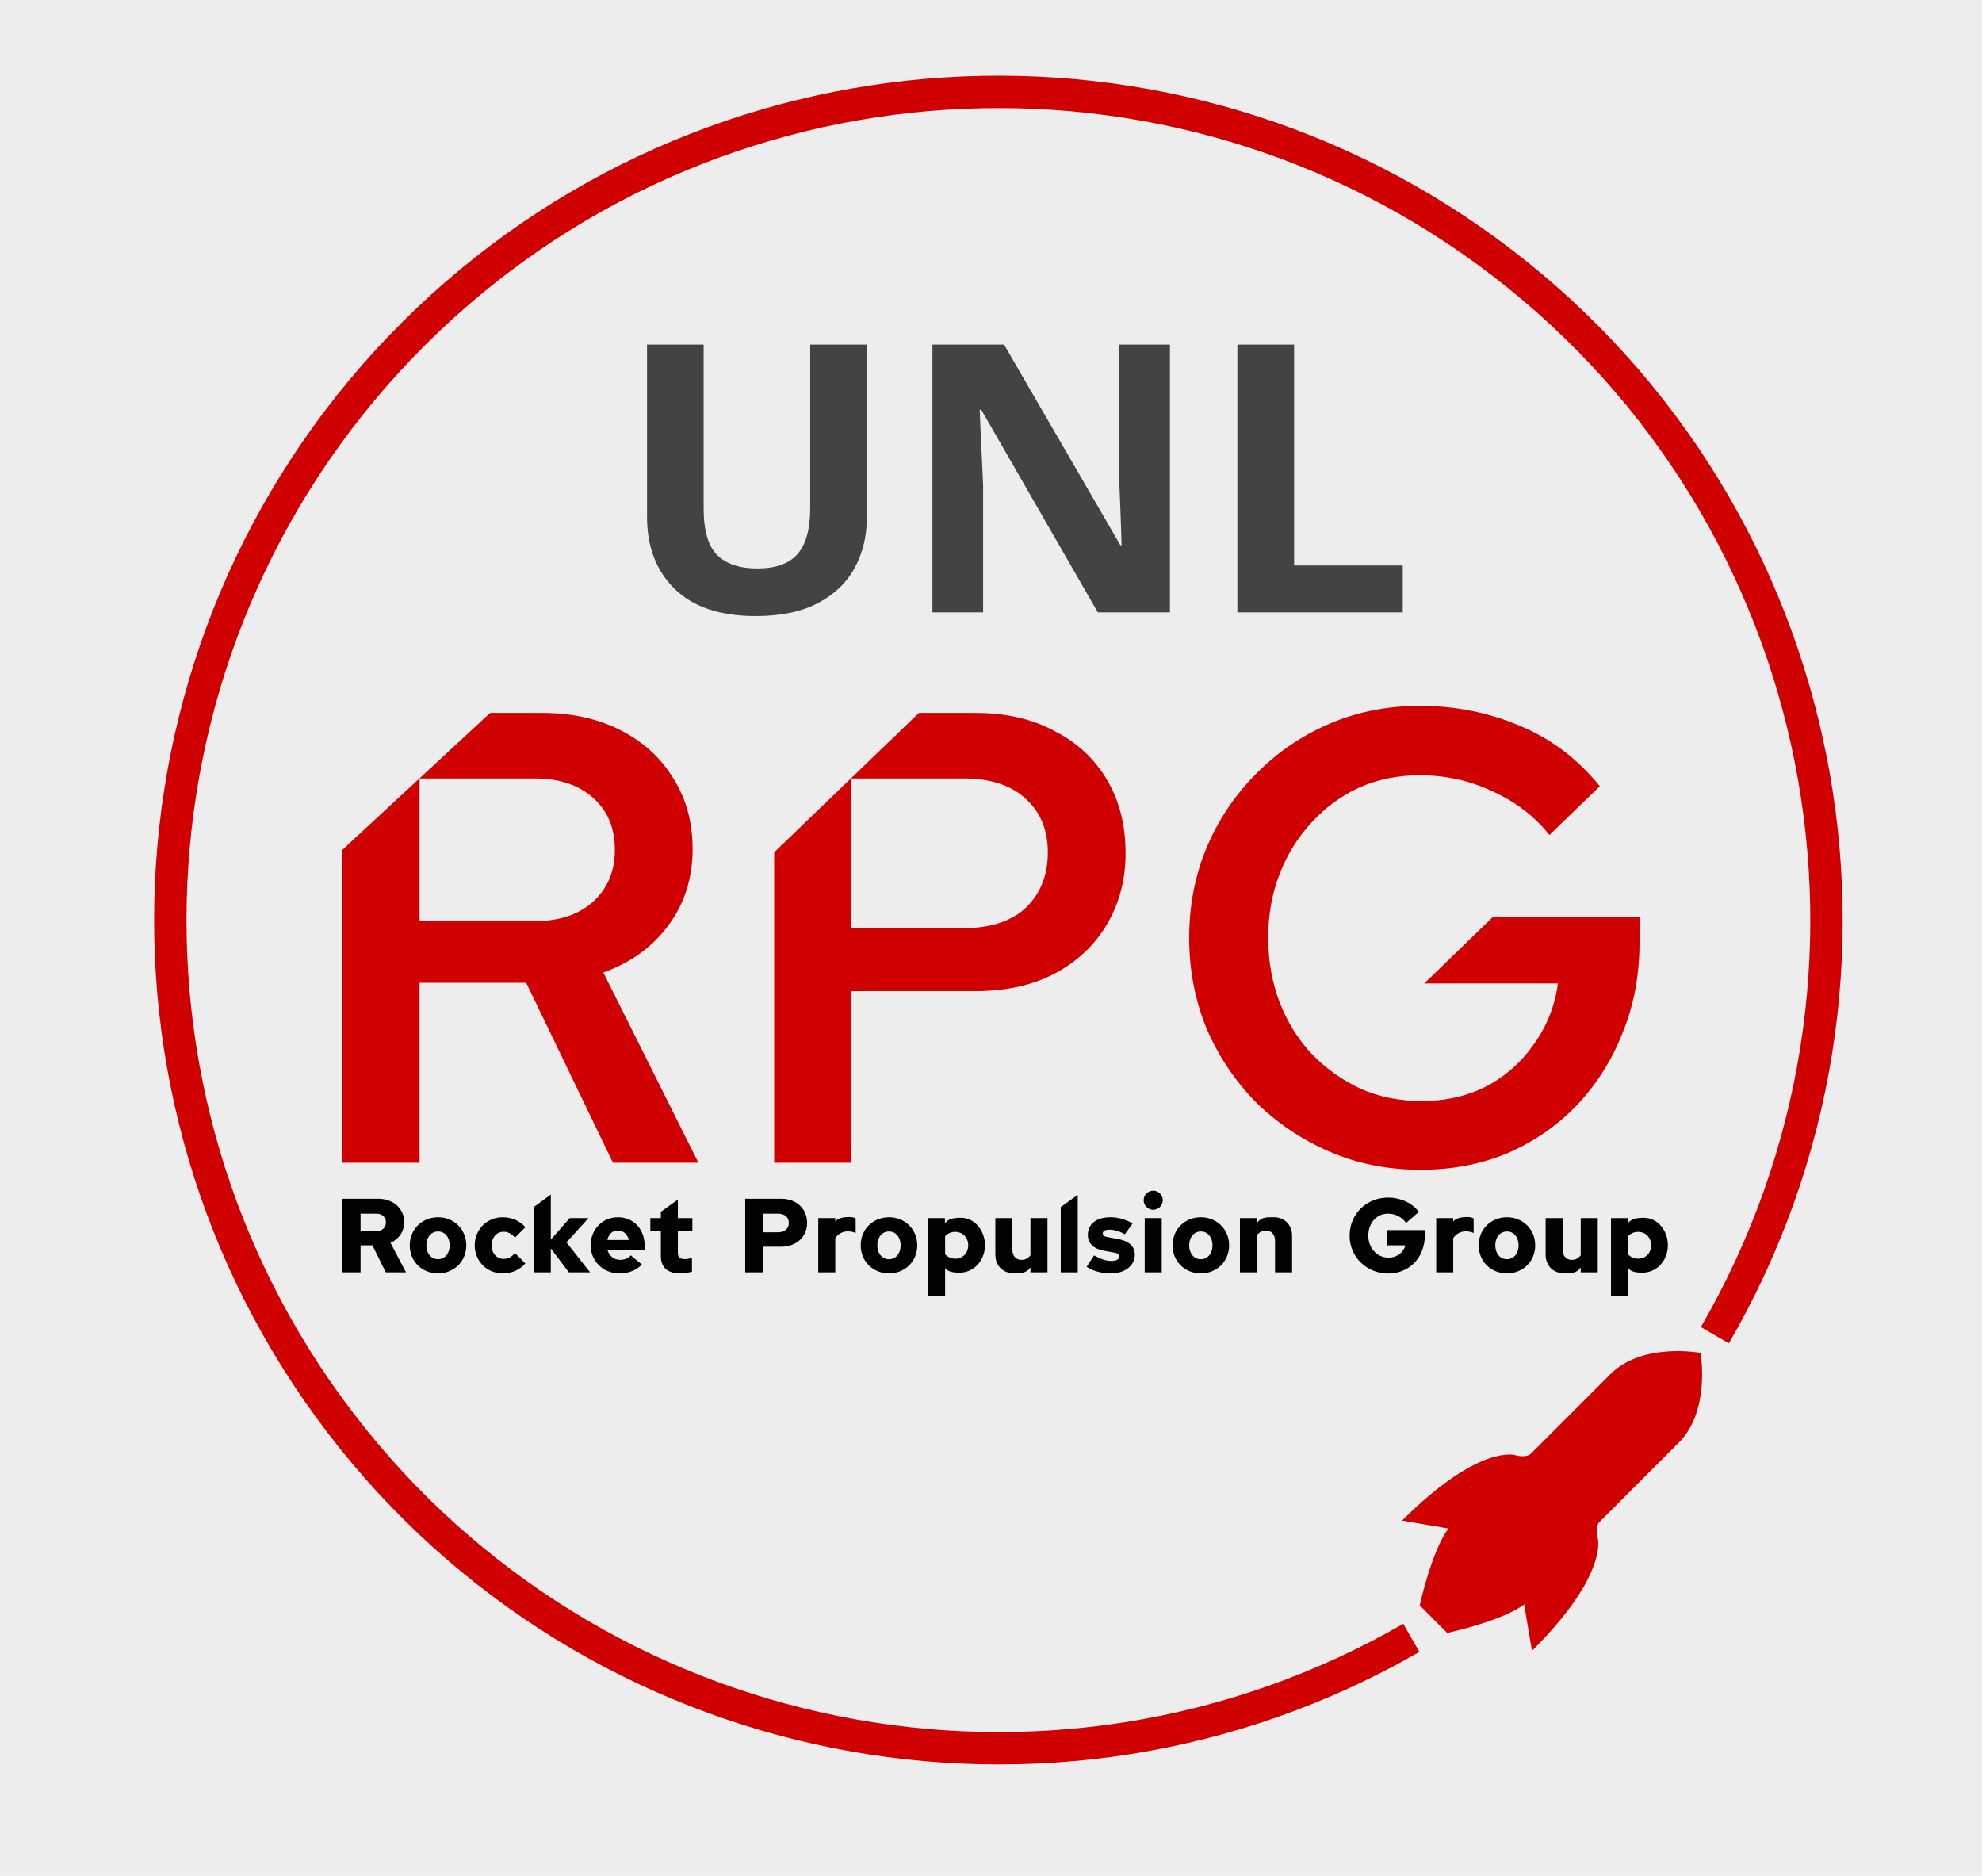
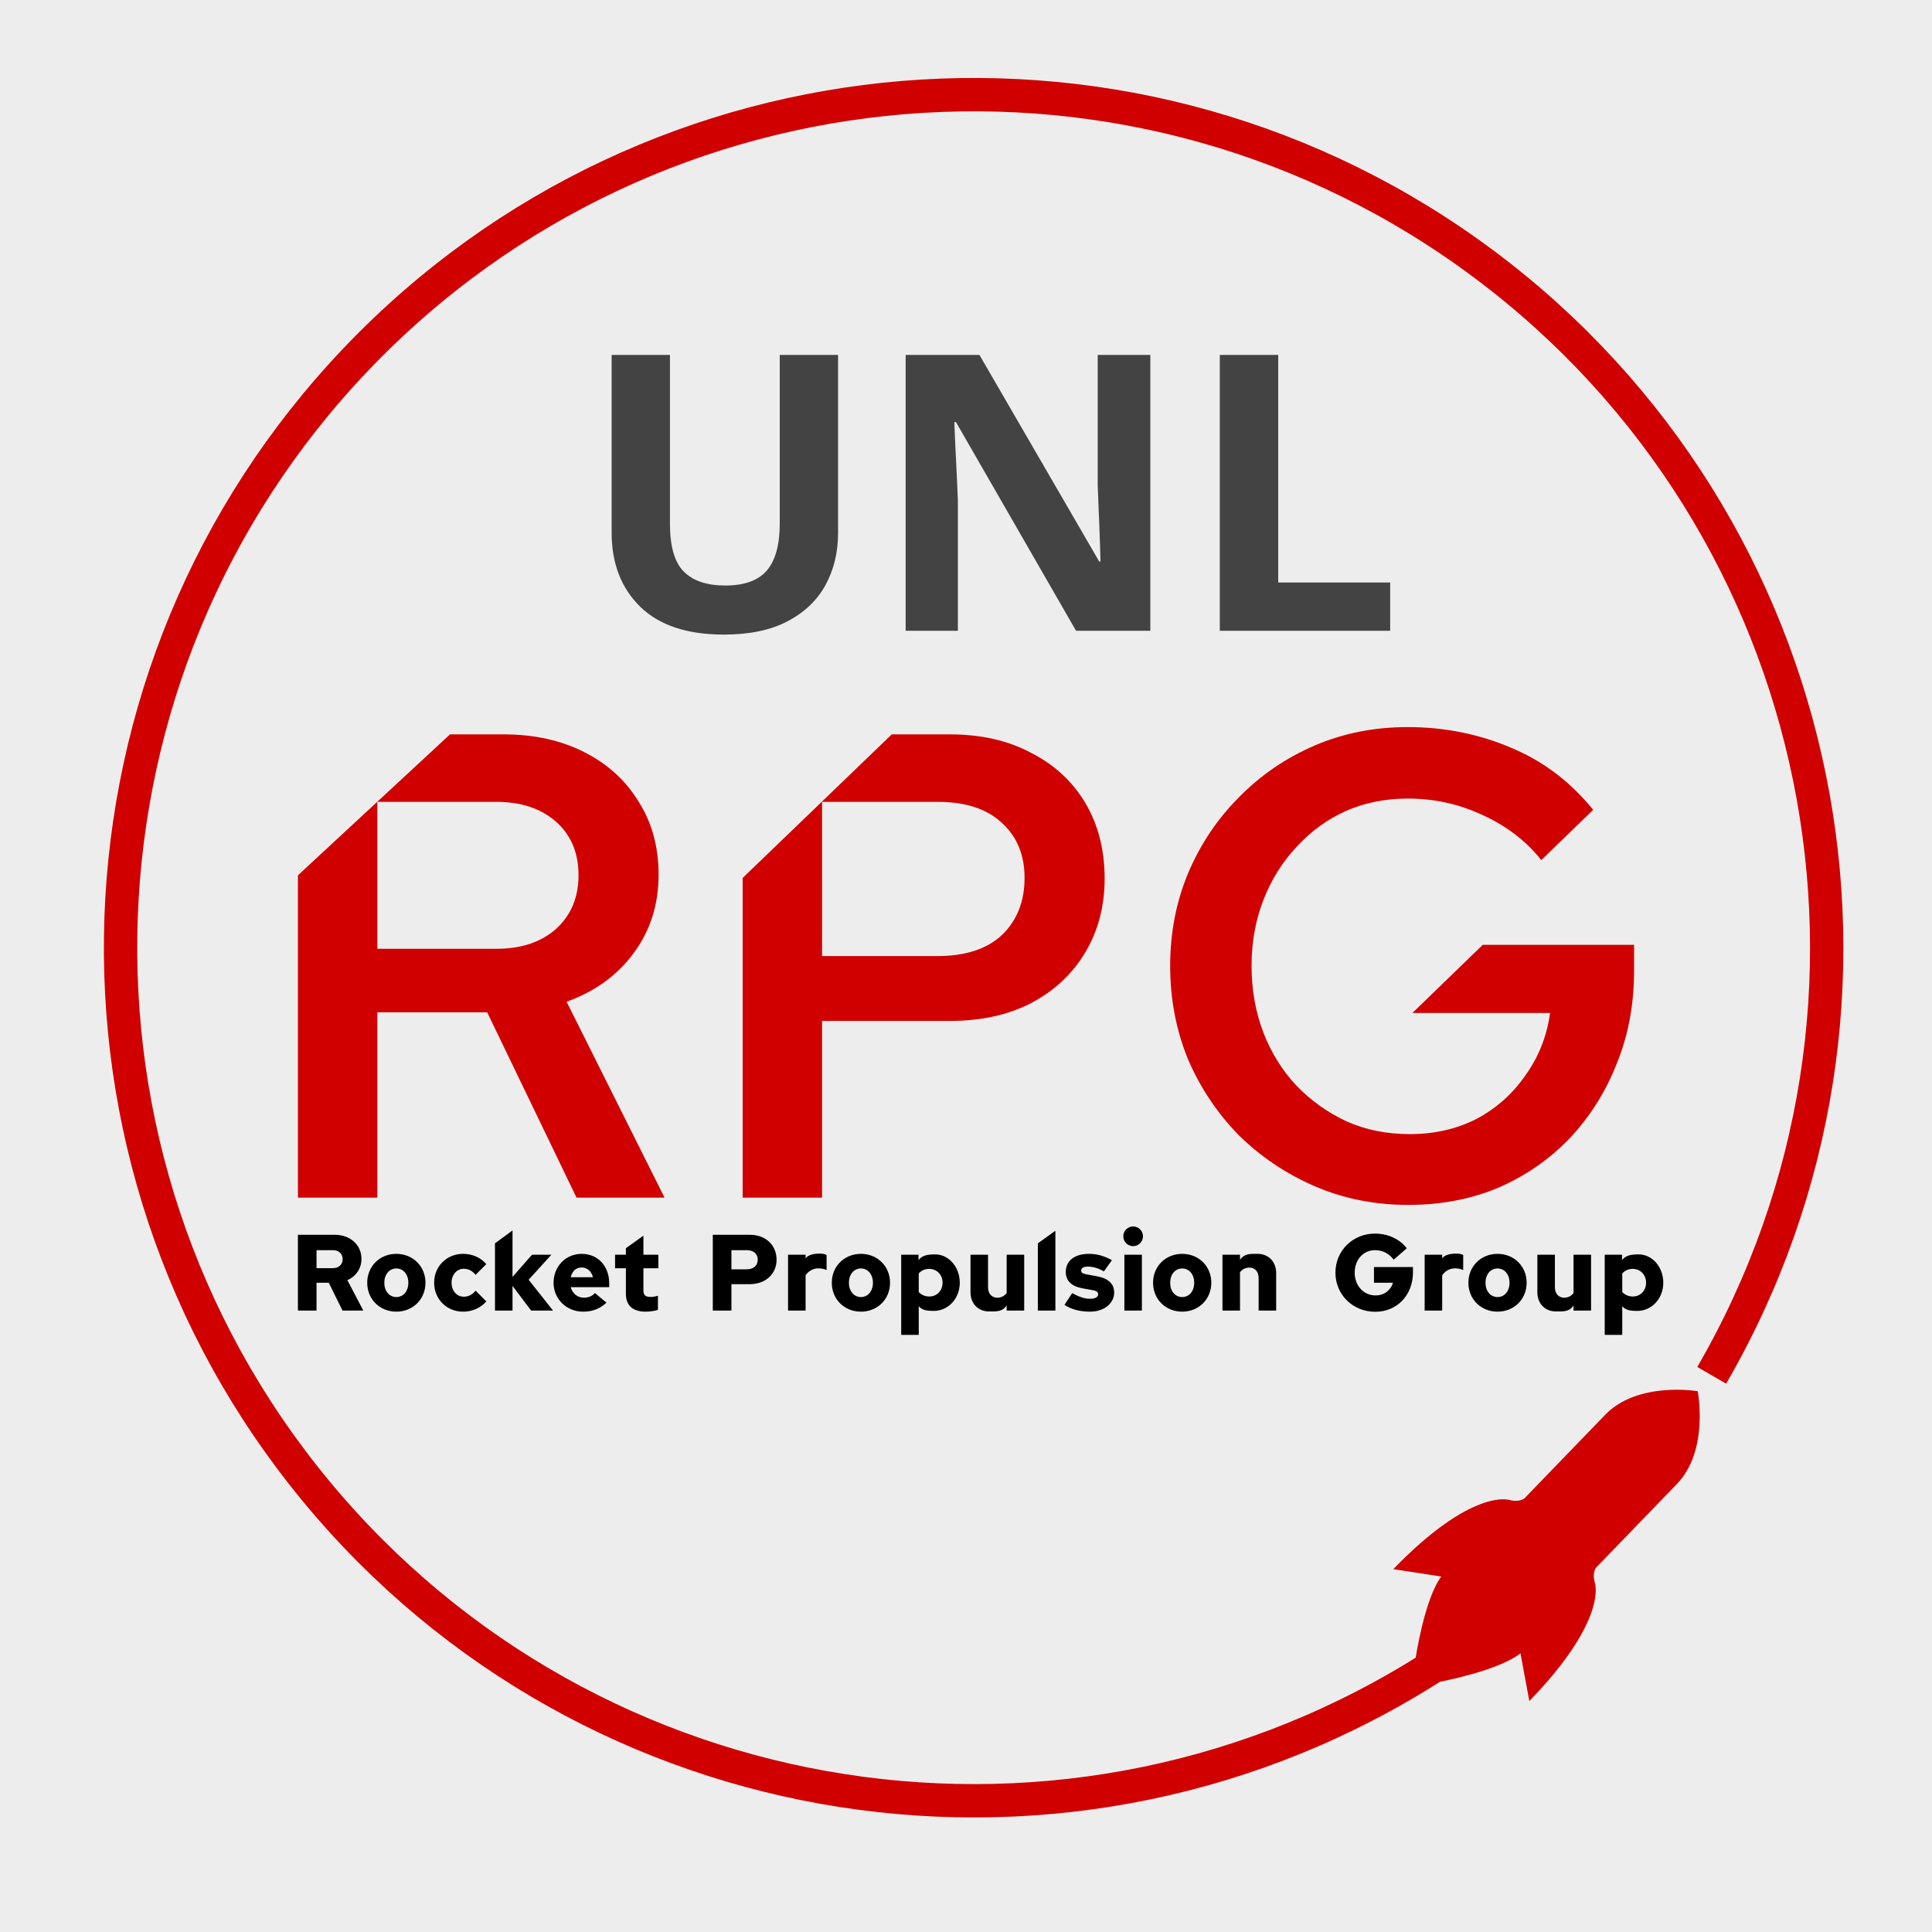
- <svg xmlns="http://www.w3.org/2000/svg" width="251.661mm" height="238.125mm" viewBox="0 0 251.661 238.125" version="1.1" id="svg1">
+ <svg xmlns="http://www.w3.org/2000/svg" width="900" height="900" viewBox="0 0 238.125 238.125" version="1.1" id="svg1">
  <defs id="defs1" />
  <g id="layer1" transform="translate(20.90209,-29.63333)">
-     <rect style="fill:#ededed;fill-opacity:1;stroke-width:0.51" id="rect6-0" width="251.661" height="238.125" x="-20.902" y="29.633" />
-     <path id="path1-3-2" style="font-weight:bold;font-size:23.181px;font-family:'Red Hat Text';-inkscape-font-specification:'Red Hat Text Bold';stroke-width:0.417" d="m 101.118,184.24 c -0.827,0 -1.588,0.087 -2.042,0.701 v -0.661 h -2.135 v 9.882 h 2.162 v -3.528 c 0.454,0.52 1.108,0.572 1.855,0.572 1.788,0 3.203,-1.535 3.203,-3.47 0,-1.935 -1.348,-3.497 -3.043,-3.497 z m -0.721,1.788 c 0.934,0 1.641,0.721 1.641,1.695 0,0.988 -0.694,1.708 -1.641,1.708 -0.507,0 -0.961,-0.2 -1.294,-0.547 v -2.296 c 0.347,-0.374 0.761,-0.561 1.294,-0.561 z m 65.091,-1.882 c -1.602,-0.04 -1.868,0.599 -1.868,0.599 v -0.466 h -2.162 v 6.886 h 2.162 v -4.351 c 0.347,-0.52 0.934,-0.854 1.575,-0.854 0.374,0 0.747,0.08 1.014,0.214 v -1.855 c -0.267,-0.133 -0.414,-0.16 -0.721,-0.173 z m -39.961,-3.35 c -0.667,0 -1.214,0.547 -1.214,1.214 0,0.667 0.547,1.214 1.214,1.214 0.667,0 1.215,-0.547 1.215,-1.214 0,-0.667 -0.547,-1.214 -1.215,-1.214 z m -76.492,0.494 -2.162,1.588 v 8.288 h 2.162 v -3.043 l 2.295,3.043 h 2.696 l -3.003,-3.803 2.803,-3.083 h -2.389 l -2.402,2.736 z m 66.91,0.04 -2.162,1.548 v 8.288 h 2.162 z m 39.387,0.347 c -2.736,0 -4.871,2.108 -4.871,4.818 0,2.709 2.148,4.818 4.911,4.818 2.696,0 4.644,-2.055 4.644,-4.858 v -0.654 h -4.805 v 1.935 h 2.335 c -0.254,0.921 -1.081,1.561 -2.135,1.561 -1.481,0 -2.576,-1.201 -2.576,-2.803 0,-1.588 1.054,-2.776 2.496,-2.776 0.921,0 1.721,0.387 2.309,1.174 l 1.615,-1.401 c -0.867,-1.161 -2.362,-1.815 -3.924,-1.815 z m -132.748,0.147 v 9.342 h 2.295 v -3.43 h 1.508 l 1.695,3.43 H 30.645 l -1.962,-3.75 c 1.054,-0.467 1.735,-1.428 1.735,-2.616 0,-1.735 -1.375,-2.976 -3.296,-2.976 z m 51.135,0 v 9.342 h 2.296 v -3.256 h 2.269 c 1.988,0 3.296,-1.308 3.296,-3.003 0,-1.788 -1.308,-3.083 -3.296,-3.083 z m -8.55,0.107 -2.162,1.548 3.1e-4,0.801 h -1.335 v 1.668 h 1.335 v 3.136 c 0,1.468 0.841,2.215 2.469,2.215 0.44,0 1.081,-0.093 1.481,-0.214 v -1.748 c -0.427,0.12 -0.627,0.147 -0.881,0.147 -0.667,0 -0.908,-0.213 -0.908,-0.827 v -2.709 h 1.842 v -1.668 H 65.17 Z m -40.29,1.788 h 2.028 c 0.707,0 1.188,0.44 1.188,1.108 0,0.667 -0.481,1.108 -1.188,1.108 h -2.028 z m 51.136,0 h 1.868 c 0.921,0 1.375,0.507 1.375,1.174 0,0.681 -0.454,1.188 -1.388,1.188 h -1.855 z m 11.01,0.427 c -1.602,-0.04 -1.868,0.599 -1.868,0.599 v -0.466 H 82.995 v 6.886 h 2.162 v -4.351 c 0.347,-0.52 0.934,-0.854 1.575,-0.854 0.374,0 0.747,0.08 1.014,0.214 v -1.855 c -0.267,-0.133 -0.414,-0.16 -0.721,-0.173 z m -52.31,0.027 c -2.042,0 -3.59,1.535 -3.59,3.563 0,2.029 1.548,3.563 3.59,3.563 2.042,0 3.59,-1.535 3.59,-3.563 0,-2.029 -1.548,-3.563 -3.59,-3.563 z m 8.221,0 c -2.015,0 -3.563,1.548 -3.563,3.563 0,2.015 1.548,3.563 3.563,3.563 1.134,0 2.175,-0.454 2.869,-1.268 l -1.321,-1.321 c -0.44,0.52 -0.881,0.747 -1.468,0.747 -0.854,0 -1.495,-0.734 -1.495,-1.722 0,-0.988 0.641,-1.722 1.495,-1.722 0.587,0 1.028,0.227 1.468,0.747 l 1.321,-1.321 c -0.694,-0.814 -1.735,-1.268 -2.869,-1.268 z m 14.627,0 c -1.975,0 -3.47,1.548 -3.47,3.563 0,2.002 1.601,3.563 3.63,3.563 1.161,0 2.002,-0.32 2.896,-1.108 l -1.428,-1.188 c -0.307,0.374 -0.787,0.574 -1.361,0.574 -0.787,0 -1.415,-0.52 -1.615,-1.294 h 4.738 v -0.467 c 0,-2.135 -1.401,-3.643 -3.39,-3.643 z m 34.413,0 c -2.042,0 -3.59,1.535 -3.59,3.563 0,2.029 1.548,3.563 3.59,3.563 2.042,0 3.59,-1.535 3.59,-3.563 0,-2.029 -1.548,-3.563 -3.59,-3.563 z m 28.133,0 c -1.802,0 -2.883,0.841 -2.883,2.242 0,1.068 0.694,1.748 2.029,2.002 l 1.321,0.24 c 0.44,0.08 0.641,0.227 0.641,0.494 0,0.347 -0.374,0.561 -0.988,0.561 -0.667,0 -1.228,-0.174 -2.215,-0.694 l -0.948,1.441 c 0.801,0.547 1.908,0.841 3.163,0.841 1.695,0 2.963,-1.014 2.963,-2.362 0,-1.041 -0.707,-1.735 -2.068,-1.989 l -1.295,-0.24 c -0.534,-0.093 -0.707,-0.214 -0.707,-0.494 0,-0.294 0.307,-0.467 0.827,-0.467 0.641,0 1.281,0.187 1.975,0.587 l 0.987,-1.375 c -0.894,-0.52 -1.842,-0.787 -2.803,-0.787 z m 11.464,0 c -2.042,0 -3.59,1.535 -3.59,3.563 0,2.029 1.548,3.563 3.59,3.563 2.042,0 3.59,-1.535 3.59,-3.563 0,-2.029 -1.548,-3.563 -3.59,-3.563 z m 9.302,0 c -0.894,0 -1.642,-0.058 -2.175,0.743 v -0.636 h -2.162 v 6.886 h 2.162 v -4.724 c 0.307,-0.387 0.68,-0.574 1.147,-0.574 0.694,0 1.148,0.507 1.148,1.281 v 4.017 h 2.162 v -4.644 c 0,-1.375 -0.947,-2.349 -2.282,-2.349 z m 29.564,0 c -2.042,0 -3.59,1.535 -3.59,3.563 0,2.029 1.548,3.563 3.59,3.563 2.042,0 3.59,-1.535 3.59,-3.563 0,-2.029 -1.548,-3.563 -3.59,-3.563 z m 17.389,0.067 c -0.827,0 -1.588,0.087 -2.042,0.701 v -0.661 h -2.135 v 9.882 h 2.162 v -3.528 c 0.454,0.52 1.108,0.572 1.855,0.572 1.788,0 3.203,-1.535 3.203,-3.47 0,-1.935 -1.348,-3.497 -3.043,-3.497 z m -82.346,0.04 v 4.644 c 0,1.375 0.947,2.349 2.282,2.349 0.894,0 1.642,0.058 2.175,-0.743 v 0.636 h 2.162 v -6.886 h -2.162 v 4.724 c -0.307,0.387 -0.681,0.574 -1.148,0.574 -0.694,0 -1.147,-0.507 -1.147,-1.281 v -4.017 z m 18.964,0 v 6.886 h 2.162 v -6.886 z m 50.904,0 v 4.644 c 0,1.375 0.947,2.349 2.282,2.349 0.894,0 1.642,0.065 2.175,-0.736 v 0.629 h 2.162 v -6.886 h -2.162 v 4.724 c -0.307,0.387 -0.681,0.574 -1.148,0.574 -0.694,0 -1.147,-0.507 -1.147,-1.281 v -4.017 z m -117.801,1.575 c 0.694,0 1.214,0.467 1.401,1.201 h -2.736 c 0.173,-0.761 0.654,-1.201 1.335,-1.201 z m -22.834,0.12 c 0.867,0 1.481,0.734 1.481,1.762 0,1.028 -0.614,1.762 -1.481,1.762 -0.867,0 -1.481,-0.734 -1.481,-1.762 0,-1.028 0.614,-1.762 1.481,-1.762 z m 57.261,0 c 0.867,0 1.481,0.734 1.481,1.762 0,1.028 -0.614,1.762 -1.481,1.762 -0.867,0 -1.481,-0.734 -1.481,-1.762 0,-1.028 0.614,-1.762 1.481,-1.762 z m 39.597,0 c 0.867,0 1.481,0.734 1.481,1.762 0,1.028 -0.614,1.762 -1.481,1.762 -0.867,0 -1.481,-0.734 -1.481,-1.762 0,-1.028 0.614,-1.762 1.481,-1.762 z m 38.866,0 c 0.867,0 1.481,0.734 1.481,1.762 0,1.028 -0.614,1.762 -1.481,1.762 -0.867,0 -1.481,-0.734 -1.481,-1.762 0,-1.028 0.614,-1.762 1.481,-1.762 z m 16.669,0.053 c 0.934,0 1.641,0.721 1.641,1.695 0,0.988 -0.694,1.708 -1.641,1.708 -0.507,0 -0.961,-0.2 -1.294,-0.547 v -2.296 c 0.347,-0.374 0.761,-0.56 1.294,-0.56 z" />
-     <path style="fill:none;fill-opacity:1;stroke:#d00000;stroke-width:4.11;stroke-linecap:butt;stroke-linejoin:round;stroke-dasharray:none;stroke-opacity:1" id="path14-7" d="M 280.006,55.639 A 105.14,105.14 0 0 1 164.725,132.667 105.14,105.14 0 0 1 73.309,28.426 105.14,105.14 0 0 1 164.725,-75.814 105.14,105.14 0 0 1 280.006,1.214" transform="rotate(45.08517)" />
-     <g id="g2-7" style="fill:#d00000;fill-opacity:1" transform="matrix(0.5864726,0,0,0.5864726,-44.73968,43.78181)">
+     <rect style="fill:#ededed;fill-opacity:1;stroke-width:0.496" id="rect6-0" width="238.125" height="238.125" x="-20.902" y="29.633" />
+     <path id="path1-3-2" style="font-weight:bold;font-size:23.181px;font-family:'Red Hat Text';-inkscape-font-specification:'Red Hat Text Bold';stroke-width:0.417" d="m 94.351,184.241 c -0.827,0 -1.588,0.087 -2.042,0.701 v -0.661 h -2.135 v 9.882 h 2.162 v -3.528 c 0.454,0.52 1.108,0.572 1.855,0.572 1.788,0 3.203,-1.535 3.203,-3.47 0,-1.935 -1.348,-3.497 -3.043,-3.497 z m -0.721,1.788 c 0.934,0 1.641,0.721 1.641,1.695 0,0.988 -0.694,1.708 -1.641,1.708 -0.507,0 -0.961,-0.2 -1.294,-0.547 v -2.296 c 0.347,-0.374 0.761,-0.561 1.294,-0.561 z m 65.091,-1.882 c -1.602,-0.04 -1.868,0.599 -1.868,0.599 v -0.466 h -2.162 v 6.886 h 2.162 v -4.351 c 0.347,-0.52 0.934,-0.854 1.575,-0.854 0.374,0 0.747,0.08 1.014,0.214 v -1.855 c -0.267,-0.133 -0.414,-0.16 -0.721,-0.173 z m -39.961,-3.35 c -0.667,0 -1.214,0.547 -1.214,1.214 0,0.667 0.547,1.214 1.214,1.214 0.667,0 1.215,-0.547 1.215,-1.214 0,-0.667 -0.547,-1.214 -1.215,-1.214 z m -76.492,0.494 -2.162,1.588 v 8.288 h 2.162 v -3.043 l 2.295,3.043 h 2.696 l -3.003,-3.803 2.803,-3.083 h -2.389 l -2.402,2.736 z m 66.91,0.04 -2.162,1.548 v 8.288 h 2.162 z m 39.387,0.347 c -2.736,0 -4.871,2.108 -4.871,4.818 0,2.709 2.148,4.818 4.911,4.818 2.696,0 4.644,-2.055 4.644,-4.858 v -0.654 h -4.805 v 1.935 h 2.335 c -0.254,0.921 -1.081,1.561 -2.135,1.561 -1.481,0 -2.576,-1.201 -2.576,-2.803 0,-1.588 1.054,-2.776 2.496,-2.776 0.921,0 1.721,0.387 2.309,1.174 l 1.615,-1.401 c -0.867,-1.161 -2.362,-1.815 -3.924,-1.815 z m -132.748,0.147 v 9.342 h 2.295 v -3.43 h 1.508 l 1.695,3.43 h 2.562 l -1.962,-3.75 c 1.054,-0.467 1.735,-1.428 1.735,-2.616 0,-1.735 -1.375,-2.976 -3.296,-2.976 z m 51.135,0 v 9.342 h 2.296 v -3.256 h 2.269 c 1.988,0 3.296,-1.308 3.296,-3.003 0,-1.788 -1.308,-3.083 -3.296,-3.083 z m -8.55,0.107 -2.162,1.548 3.1e-4,0.801 h -1.335 v 1.668 h 1.335 v 3.136 c 0,1.468 0.841,2.215 2.469,2.215 0.44,0 1.081,-0.093 1.481,-0.214 v -1.748 c -0.427,0.12 -0.627,0.147 -0.881,0.147 -0.667,0 -0.908,-0.213 -0.908,-0.827 v -2.709 h 1.842 v -1.668 h -1.842 z m -40.29,1.788 h 2.028 c 0.707,0 1.188,0.44 1.188,1.108 0,0.667 -0.481,1.108 -1.188,1.108 h -2.028 z m 51.136,0 h 1.868 c 0.921,0 1.375,0.507 1.375,1.174 0,0.681 -0.454,1.188 -1.388,1.188 h -1.855 z m 11.01,0.427 c -1.602,-0.04 -1.868,0.599 -1.868,0.599 v -0.466 h -2.162 v 6.886 h 2.162 v -4.351 c 0.347,-0.52 0.934,-0.854 1.575,-0.854 0.374,0 0.747,0.08 1.014,0.214 v -1.855 c -0.267,-0.133 -0.414,-0.16 -0.721,-0.173 z m -52.31,0.027 c -2.042,0 -3.59,1.535 -3.59,3.563 0,2.029 1.548,3.563 3.59,3.563 2.042,0 3.59,-1.535 3.59,-3.563 0,-2.029 -1.548,-3.563 -3.59,-3.563 z m 8.221,0 c -2.015,0 -3.563,1.548 -3.563,3.563 0,2.015 1.548,3.563 3.563,3.563 1.134,0 2.175,-0.454 2.869,-1.268 l -1.321,-1.321 c -0.44,0.52 -0.881,0.747 -1.468,0.747 -0.854,0 -1.495,-0.734 -1.495,-1.722 0,-0.988 0.641,-1.722 1.495,-1.722 0.587,0 1.028,0.227 1.468,0.747 l 1.321,-1.321 c -0.694,-0.814 -1.735,-1.268 -2.869,-1.268 z m 14.627,0 c -1.975,0 -3.47,1.548 -3.47,3.563 0,2.002 1.601,3.563 3.63,3.563 1.161,0 2.002,-0.32 2.896,-1.108 l -1.428,-1.188 c -0.307,0.374 -0.787,0.574 -1.361,0.574 -0.787,0 -1.415,-0.52 -1.615,-1.294 h 4.738 v -0.467 c 0,-2.135 -1.401,-3.643 -3.39,-3.643 z m 34.413,0 c -2.042,0 -3.59,1.535 -3.59,3.563 0,2.029 1.548,3.563 3.59,3.563 2.042,0 3.59,-1.535 3.59,-3.563 0,-2.029 -1.548,-3.563 -3.59,-3.563 z m 28.133,0 c -1.802,0 -2.883,0.841 -2.883,2.242 0,1.068 0.694,1.748 2.029,2.002 l 1.321,0.24 c 0.44,0.08 0.641,0.227 0.641,0.494 0,0.347 -0.374,0.561 -0.988,0.561 -0.667,0 -1.228,-0.174 -2.215,-0.694 l -0.948,1.441 c 0.801,0.547 1.908,0.841 3.163,0.841 1.695,0 2.963,-1.014 2.963,-2.362 0,-1.041 -0.707,-1.735 -2.068,-1.989 l -1.295,-0.24 c -0.534,-0.093 -0.707,-0.214 -0.707,-0.494 0,-0.294 0.307,-0.467 0.827,-0.467 0.641,0 1.281,0.187 1.975,0.587 l 0.987,-1.375 c -0.894,-0.52 -1.842,-0.787 -2.803,-0.787 z m 11.464,0 c -2.042,0 -3.59,1.535 -3.59,3.563 0,2.029 1.548,3.563 3.59,3.563 2.042,0 3.59,-1.535 3.59,-3.563 0,-2.029 -1.548,-3.563 -3.59,-3.563 z m 9.302,0 c -0.894,0 -1.642,-0.058 -2.175,0.743 v -0.636 h -2.162 v 6.886 h 2.162 v -4.724 c 0.307,-0.387 0.68,-0.574 1.147,-0.574 0.694,0 1.148,0.507 1.148,1.281 v 4.017 h 2.162 v -4.644 c 0,-1.375 -0.947,-2.349 -2.282,-2.349 z m 29.564,0 c -2.042,0 -3.59,1.535 -3.59,3.563 0,2.029 1.548,3.563 3.59,3.563 2.042,0 3.59,-1.535 3.59,-3.563 0,-2.029 -1.548,-3.563 -3.59,-3.563 z m 17.389,0.067 c -0.827,0 -1.588,0.087 -2.042,0.701 v -0.661 h -2.135 v 9.882 h 2.162 v -3.528 c 0.454,0.52 1.108,0.572 1.855,0.572 1.788,0 3.203,-1.535 3.203,-3.47 0,-1.935 -1.348,-3.497 -3.043,-3.497 z m -82.346,0.04 v 4.644 c 0,1.375 0.947,2.349 2.282,2.349 0.894,0 1.642,0.058 2.175,-0.743 v 0.636 h 2.162 v -6.886 h -2.162 v 4.724 c -0.307,0.387 -0.681,0.574 -1.148,0.574 -0.694,0 -1.147,-0.507 -1.147,-1.281 v -4.017 z m 18.964,0 v 6.886 h 2.162 v -6.886 z m 50.904,0 v 4.644 c 0,1.375 0.947,2.349 2.282,2.349 0.894,0 1.642,0.065 2.175,-0.736 v 0.629 h 2.162 v -6.886 h -2.162 v 4.724 c -0.307,0.387 -0.681,0.574 -1.148,0.574 -0.694,0 -1.147,-0.507 -1.147,-1.281 v -4.017 z m -117.801,1.575 c 0.694,0 1.214,0.467 1.401,1.201 h -2.736 c 0.173,-0.761 0.654,-1.201 1.335,-1.201 z m -22.834,0.12 c 0.867,0 1.481,0.734 1.481,1.762 0,1.028 -0.614,1.762 -1.481,1.762 -0.867,0 -1.481,-0.734 -1.481,-1.762 0,-1.028 0.614,-1.762 1.481,-1.762 z m 57.261,0 c 0.867,0 1.481,0.734 1.481,1.762 0,1.028 -0.614,1.762 -1.481,1.762 -0.867,0 -1.481,-0.734 -1.481,-1.762 0,-1.028 0.614,-1.762 1.481,-1.762 z m 39.597,0 c 0.867,0 1.481,0.734 1.481,1.762 0,1.028 -0.614,1.762 -1.481,1.762 -0.867,0 -1.481,-0.734 -1.481,-1.762 0,-1.028 0.614,-1.762 1.481,-1.762 z m 38.866,0 c 0.867,0 1.481,0.734 1.481,1.762 0,1.028 -0.614,1.762 -1.481,1.762 -0.867,0 -1.481,-0.734 -1.481,-1.762 0,-1.028 0.614,-1.762 1.481,-1.762 z m 16.669,0.053 c 0.934,0 1.641,0.721 1.641,1.695 0,0.988 -0.694,1.708 -1.641,1.708 -0.507,0 -0.961,-0.2 -1.294,-0.547 v -2.296 c 0.347,-0.374 0.761,-0.56 1.294,-0.56 z" />
+     <path style="fill:none;fill-opacity:1;stroke:#d00000;stroke-width:4.11;stroke-linecap:butt;stroke-linejoin:round;stroke-dasharray:none;stroke-opacity:1" id="path14-7" d="M 276.459,55.331 A 105.14,105.14 0 0 1 163.858,137.9 105.14,105.14 0 0 1 68.563,35.843 105.14,105.14 0 0 1 158.647,-70.842 105.14,105.14 0 0 1 275.228,6.007" transform="rotate(45.08517)" />
+     <g id="g2-7" style="fill:#d00000;fill-opacity:1" transform="matrix(0.5864726,0,0,0.5864726,-51.50751,43.78182)">
      <path d="m 114.795,227.569 v -67.734 l 31.966,-29.625 h 11.289 c 6.398,0 12.054,1.252 16.968,3.755 4.914,2.504 8.716,5.981 11.405,10.431 2.782,4.358 4.173,9.458 4.173,15.299 0,6.305 -1.762,11.822 -5.285,16.551 -3.431,4.636 -8.113,8.021 -14.047,10.153 l 20.584,41.169 H 173.349 L 154.573,188.626 h -23.088 v 38.943 z m 16.69,-52.295 h 25.035 c 5.192,0 9.365,-1.391 12.518,-4.173 3.153,-2.874 4.729,-6.63 4.729,-11.266 0,-4.729 -1.576,-8.484 -4.729,-11.266 -3.153,-2.782 -7.325,-4.173 -12.518,-4.173 h -25.035 z" style="font-weight:600;font-size:50.8px;font-family:'Red Hat Text';-inkscape-font-specification:'Red Hat Text Semi-Bold';fill:#d00000;fill-opacity:1;stroke-width:0.724" id="path1-8-5" />
      <path style="font-weight:600;font-size:50.8px;font-family:'Red Hat Text';-inkscape-font-specification:'Red Hat Text Semi-Bold';fill:#d00000;fill-opacity:1;stroke-width:0.724" d="m 348.178,229.099 c -7.047,0 -13.584,-1.298 -19.611,-3.894 -6.027,-2.596 -11.358,-6.166 -15.995,-10.709 -4.543,-4.636 -8.113,-9.968 -10.709,-15.995 -2.503,-6.12 -3.755,-12.657 -3.755,-19.611 0,-6.954 1.252,-13.445 3.755,-19.472 2.596,-6.12 6.166,-11.451 10.709,-15.995 4.543,-4.636 9.829,-8.252 15.856,-10.849 6.027,-2.596 12.564,-3.894 19.611,-3.894 7.789,0 15.114,1.484 21.975,4.451 6.954,2.967 12.365,7.279 17.001,12.935 l -10.915,10.57 c -3.338,-4.265 -7.802,-7.464 -12.623,-9.597 -4.822,-2.225 -9.968,-3.338 -15.438,-3.338 -4.729,0 -9.087,0.881 -13.074,2.643 -3.894,1.762 -7.325,4.265 -10.292,7.511 -2.967,3.153 -5.285,6.861 -6.954,11.127 -1.669,4.265 -2.504,8.901 -2.504,13.908 0,5.007 0.835,9.69 2.504,14.047 1.669,4.265 3.987,7.974 6.954,11.127 3.06,3.153 6.583,5.656 10.57,7.511 3.987,1.762 8.391,2.643 13.213,2.643 5.192,0 9.875,-1.066 14.047,-3.199 4.173,-2.225 7.603,-5.285 10.292,-9.18 2.782,-3.894 4.497,-8.252 5.146,-13.074 h -28.929 l 14.793,-14.326 h 31.801 v 5.424 c 0,7.047 -1.205,13.537 -3.616,19.472 -2.318,5.934 -5.61,11.173 -9.875,15.716 -4.265,4.451 -9.272,7.928 -15.021,10.431 -5.749,2.411 -12.054,3.616 -18.915,3.616 z" id="G-9-4" aria-label="RPG" />
      <path d="m 208.259,227.569 v -67.177 l 31.339,-30.181 h 12.194 c 6.583,0 12.286,1.298 17.107,3.894 4.914,2.504 8.716,6.027 11.405,10.57 2.689,4.543 4.033,9.829 4.033,15.856 0,5.749 -1.344,10.895 -4.033,15.438 -2.689,4.543 -6.491,8.113 -11.405,10.709 -4.822,2.504 -10.524,3.755 -17.107,3.755 H 224.95 v 37.135 z m 16.69,-50.766 h 24.201 c 5.934,0 10.478,-1.484 13.63,-4.451 3.153,-3.06 4.729,-7.047 4.729,-11.961 0,-4.822 -1.576,-8.67 -4.729,-11.544 -3.153,-2.967 -7.65,-4.451 -13.491,-4.451 H 224.95 Z" style="font-weight:600;font-size:50.8px;font-family:'Red Hat Text';-inkscape-font-specification:'Red Hat Text Semi-Bold';fill:#d00000;fill-opacity:1;stroke-width:0.724" id="P-7-8" />
    </g>
-     <path id="rect12-6-1" style="display:inline;fill:#d00000;fill-opacity:1;stroke-width:6.391;stroke-linejoin:round" d="m 195.018,201.39 c 0,0 -7.351,-1.387 -11.441,2.704 l -10.115,10.115 c 0,0 -0.553,0.547 -1.912,0.183 0,0 -4.535,-1.573 -14.426,8.289 l 5.899,1.008 c -2.126,2.763 -3.656,9.757 -3.656,9.757 l 3.49,3.5 c 0,0 6.999,-1.509 9.768,-3.627 l 0.99,5.902 c 9.891,-9.862 8.332,-14.401 8.332,-14.401 -0.365,-1.361 0.2,-1.925 0.2,-1.925 l 10.115,-10.115 c 4.069,-4.069 2.756,-11.389 2.756,-11.389 z" />
-     <text xml:space="preserve" style="font-style:normal;font-variant:normal;font-weight:bold;font-stretch:normal;font-size:47.625px;font-family:'Red Hat Text';-inkscape-font-specification:'Red Hat Text Bold';fill:#434343;fill-opacity:1;stroke-width:0.724" x="57.206" y="107.378" id="text7-5">
-       <tspan id="tspan7-4" style="font-style:normal;font-variant:normal;font-weight:bold;font-stretch:normal;font-size:47.625px;font-family:'Work Sans';-inkscape-font-specification:'Work Sans Bold';fill:#434343;fill-opacity:1;stroke-width:0.724" x="57.206" y="107.378">UNL</tspan>
+     <path id="rect12-6-1" style="display:inline;fill:#d00000;fill-opacity:1;stroke-width:6.391;stroke-linejoin:round" d="m 188.344,201.103 c 0,0 -7.373,-1.261 -11.393,2.899 l -9.94,10.286 c 0,0 -0.543,0.556 -1.908,0.215 0,0 -4.561,-1.495 -14.282,8.535 l 5.915,0.907 c -2.079,2.799 -3.153,10.042 -3.153,10.042 l 3.028,2.918 c 0,0 7.158,-1.331 9.891,-3.496 l 1.091,5.884 c 9.721,-10.03 8.084,-14.542 8.084,-14.542 -0.388,-1.354 0.167,-1.928 0.167,-1.928 l 9.94,-10.286 c 3.999,-4.138 2.561,-11.434 2.561,-11.434 z" />
+     <text xml:space="preserve" style="font-style:normal;font-variant:normal;font-weight:bold;font-stretch:normal;font-size:47.625px;font-family:'Red Hat Text';-inkscape-font-specification:'Red Hat Text Bold';fill:#434343;fill-opacity:1;stroke-width:0.724" x="50.438" y="107.378" id="text7-5">
+       <tspan id="tspan7-4" style="font-style:normal;font-variant:normal;font-weight:bold;font-stretch:normal;font-size:47.625px;font-family:'Work Sans';-inkscape-font-specification:'Work Sans Bold';fill:#434343;fill-opacity:1;stroke-width:0.724" x="50.438" y="107.378">UNL</tspan>
    </text>
  </g>
</svg>
